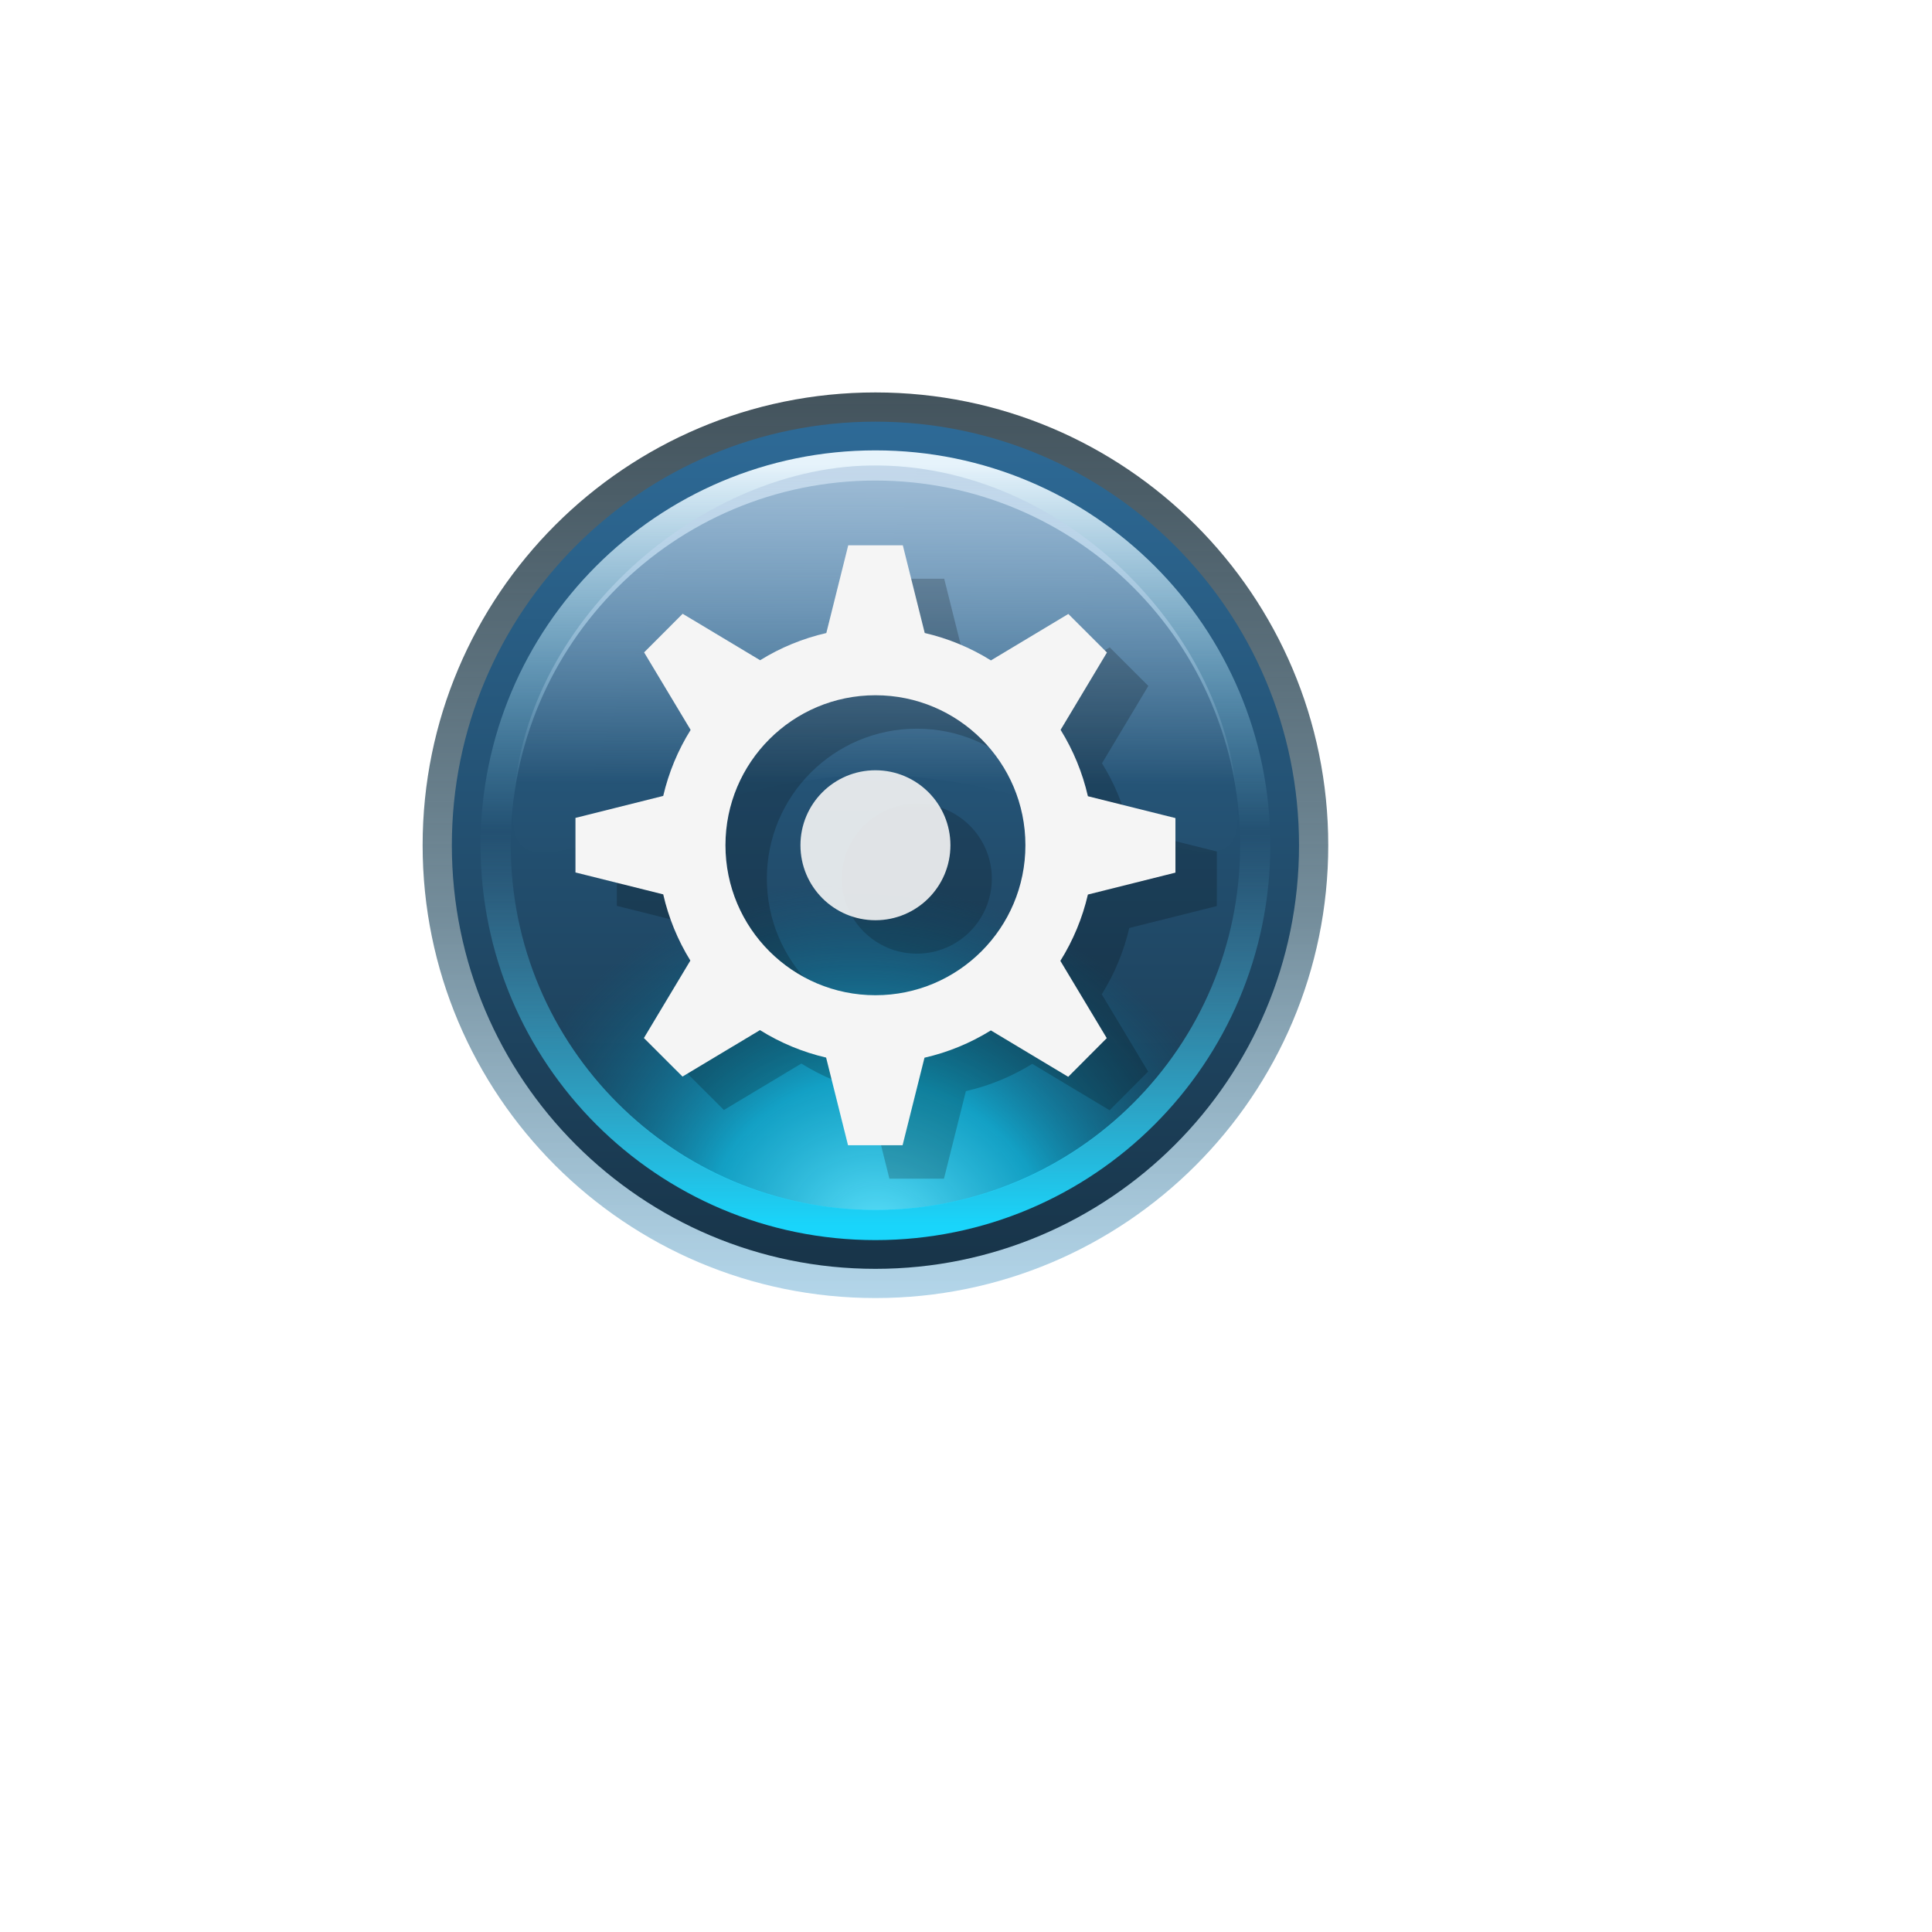
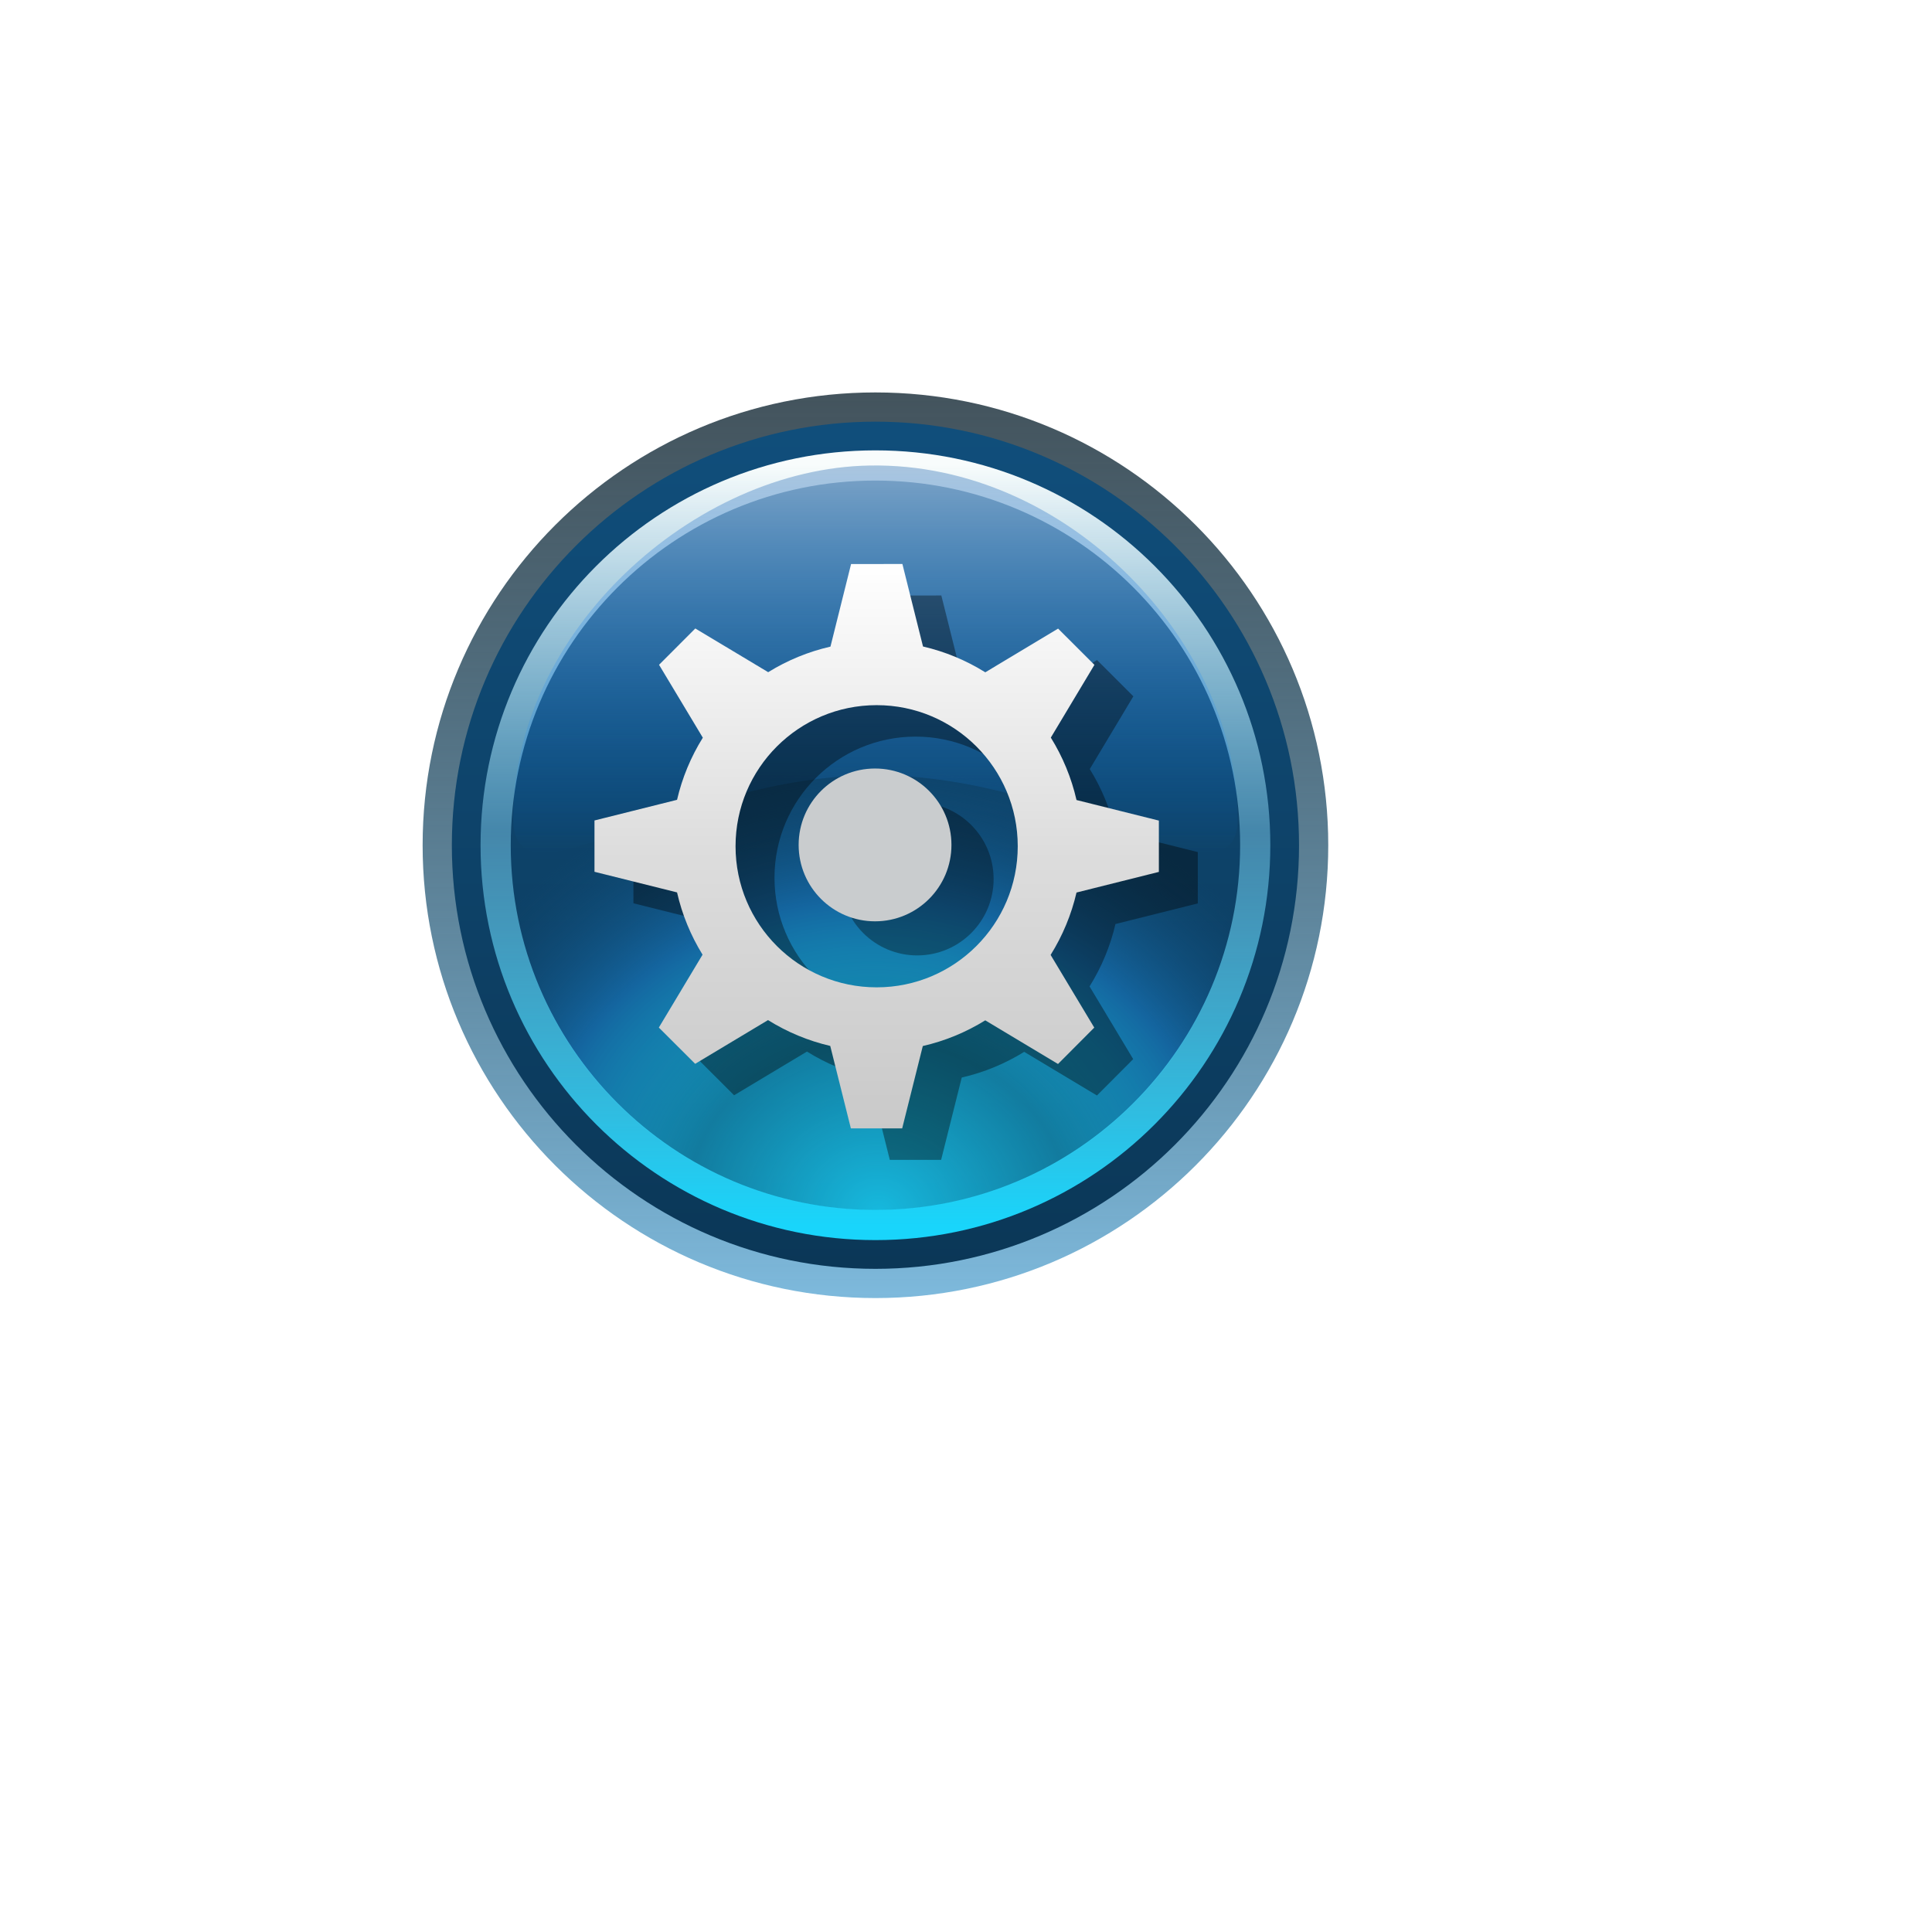
<svg xmlns="http://www.w3.org/2000/svg" xmlns:xlink="http://www.w3.org/1999/xlink" width="64" height="64" viewBox="0 0 64 64" version="1.1" id="svg8">
  <defs id="defs2">
-     <linearGradient id="linearGradient857">
-       <stop style="stop-color:#18354a;stop-opacity:1" offset="0" id="stop853" />
-       <stop style="stop-color:#2e6b98;stop-opacity:1" offset="1" id="stop855" />
+     <linearGradient id="linearGradient854">
+       <stop style="stop-color:#104e7b;stop-opacity:1" offset="0" id="stop849" />
+       <stop style="stop-color:#0b3757;stop-opacity:1" offset="1" id="stop852" />
+     </linearGradient>
+     <linearGradient id="linearGradient856">
+       <stop style="stop-color:#ffffff;stop-opacity:1;" offset="0" id="stop851" />
+       <stop id="stop868" offset="0.504" style="stop-color:#dddddd;stop-opacity:1;" />
+       <stop style="stop-color:#c9c9c9;stop-opacity:1" offset="1" id="stop854" />
    </linearGradient>
    <linearGradient id="linearGradient1836">
-       <stop style="stop-color:#9ecbe5;stop-opacity:0.773" offset="0" id="stop1832" />
-       <stop id="stop1840" offset="0.42" style="stop-color:#607d8d;stop-opacity:0.871;" />
+       <stop style="stop-color:#7ebadd;stop-opacity:1" offset="0" id="stop1832" />
      <stop style="stop-color:#0c212d;stop-opacity:0.772" offset="1" id="stop1834" />
    </linearGradient>
    <linearGradient id="linearGradient1763">
-       <stop style="stop-color:#e6f3fb;stop-opacity:1" offset="0" id="stop1759" />
-       <stop id="stop1769" offset="0.483" style="stop-color:#7ccced;stop-opacity:0.005" />
-       <stop style="stop-color:#64c4ea;stop-opacity:0.104" offset="0.542" id="stop1771" />
+       <stop style="stop-color:#f8fcfc;stop-opacity:1" offset="0" id="stop1759" />
+       <stop id="stop1769" offset="0.483" style="stop-color:#7ccced;stop-opacity:0.496" />
      <stop style="stop-color:#19d5fb;stop-opacity:1" offset="1" id="stop1761" />
    </linearGradient>
-     <radialGradient xlink:href="#linearGradient892" id="radialGradient896" cx="16.765" cy="99.647" fx="16.765" fy="99.647" r="7" gradientTransform="matrix(1.231284,-1.143151,1.34325,1.212542,-210.3415,1072.773)" gradientUnits="userSpaceOnUse" />
+     <radialGradient xlink:href="#linearGradient892" id="radialGradient896" cx="17.281" cy="99.091" fx="17.281" fy="99.091" r="7" gradientTransform="matrix(1.708393,-1.422483,1.6197,1.567821,-245.9046,1042.923)" gradientUnits="userSpaceOnUse" />
    <linearGradient id="linearGradient892">
-       <stop style="stop-color:#5ce1fc;stop-opacity:1" offset="0" id="stop888" />
-       <stop id="stop1773" offset="0.441" style="stop-color:#11b5dc;stop-opacity:0.824" />
-       <stop style="stop-color:#046b90;stop-opacity:0" offset="1" id="stop890" />
+       <stop style="stop-color:#19d5fb;stop-opacity:0.82" offset="0" id="stop888" />
+       <stop id="stop1494" offset="0.388" style="stop-color:#19d5fb;stop-opacity:0.42;" />
+       <stop style="stop-color:#14659f;stop-opacity:1" offset="0.701" id="stop1496" />
+       <stop style="stop-color:#0f4b75;stop-opacity:0.004" offset="1" id="stop890" />
    </linearGradient>
    <linearGradient xlink:href="#linearGradient1763" id="linearGradient1765" x1="-79.57" y1="1100.246" x2="-79.586" y2="1127.793" gradientUnits="userSpaceOnUse" gradientTransform="matrix(0.9149628,0,0,0.9149628,16.73954,142.2332)" />
-     <linearGradient xlink:href="#linearGradient1783" id="linearGradient1785" x1="-79.46" y1="1100.078" x2="-79.5" y2="1111.774" gradientUnits="userSpaceOnUse" gradientTransform="matrix(0.8571429,0,0,0.8984845,12.14286,160.6078)" />
+     <linearGradient xlink:href="#linearGradient1783" id="linearGradient1785" x1="-79.46" y1="1100.078" x2="-79.46" y2="1114.228" gradientUnits="userSpaceOnUse" gradientTransform="matrix(0.8571429,0,0,0.8984845,12.14286,160.6078)" />
    <linearGradient id="linearGradient1783">
-       <stop style="stop-color:#bbd1e6;stop-opacity:0.808" offset="0" id="stop1779" />
-       <stop style="stop-color:#cbe6ff;stop-opacity:0.004" offset="1" id="stop1781" />
+       <stop style="stop-color:#96b8d9;stop-opacity:0.808" offset="0" id="stop1779" />
+       <stop style="stop-color:#007ef2;stop-opacity:0.004" offset="1" id="stop1781" />
    </linearGradient>
    <linearGradient xlink:href="#linearGradient1836" id="linearGradient1838" x1="-78.917" y1="1129.677" x2="-78.917" y2="1098.478" gradientUnits="userSpaceOnUse" gradientTransform="matrix(0.9677419,0,0,0.9677419,20.93548,83.43625)" />
-     <linearGradient xlink:href="#linearGradient857" id="linearGradient859" x1="-56" y1="1175.52" x2="-56" y2="1146.52" gradientUnits="userSpaceOnUse" gradientTransform="matrix(0.9677419,0,0,0.9677419,-1.806455,37.46845)" />
+     <linearGradient xlink:href="#linearGradient856" id="linearGradient858" x1="-56" y1="1151.52" x2="-56" y2="1171.52" gradientUnits="userSpaceOnUse" gradientTransform="matrix(0.9407232,0,0,0.9407232,-3.278874,68.88404)" />
+     <linearGradient xlink:href="#linearGradient854" id="linearGradient857" x1="-56.06" y1="1147.729" x2="-56.06" y2="1175.502" gradientUnits="userSpaceOnUse" />
  </defs>
  <style id="current-color-scheme" type="text/css">
      .ColorScheme-Text {
      }
      .ColorScheme-Background{
      }
      .ColorScheme-Highlight{
      }
      .ColorScheme-ViewText {
      }
      .ColorScheme-ViewBackground{
      }
      .ColorScheme-ViewHover {
      }
      .ColorScheme-ViewFocus{
      }
      .ColorScheme-ButtonText {
      }
      .ColorScheme-ButtonBackground{
      }
      .ColorScheme-ButtonHover {
      }
      .ColorScheme-ButtonFocus{
      }
    </style>
  <g id="layer1" transform="translate(85,-1133.52)" style="display:inline">
    <g id="start-here-kde">
      <rect style="opacity:1;fill:none;fill-opacity:0.237;stroke:none;stroke-width:1;stroke-miterlimit:4;stroke-dasharray:none;stroke-opacity:0.628" id="rect882" width="36" height="36" x="-74" y="1143.52" />
      <ellipse ry="15" rx="15" style="opacity:1;fill:url(#linearGradient1838);fill-opacity:1;stroke:none;stroke-width:2;stroke-miterlimit:4;stroke-dasharray:none;stroke-opacity:1" id="circle920" cx="-56" cy="1161.52" />
-       <ellipse ry="14.032" rx="14.032" cy="1161.52" cx="-56" id="circle898" style="opacity:1;fill:url(#linearGradient859);fill-opacity:1;stroke:none;stroke-width:2;stroke-miterlimit:4;stroke-dasharray:none;stroke-opacity:1" />
+       <ellipse ry="14.032" rx="14.032" cy="1161.52" cx="-56" id="circle898" style="opacity:1;fill:url(#linearGradient857);fill-opacity:1;stroke:none;stroke-width:2;stroke-miterlimit:4;stroke-dasharray:none;stroke-opacity:1" />
      <circle r="12.097" cy="1161.52" cx="-56" id="circle886" style="opacity:1;fill:url(#radialGradient896);fill-opacity:1;stroke:none;stroke-width:2;stroke-miterlimit:4;stroke-dasharray:none;stroke-opacity:1" />
      <path id="path1757" d="M -43.419,1161.52 A 12.581,12.581 0 0 1 -56,1174.1 12.581,12.581 0 0 1 -68.581,1161.52 12.581,12.581 0 0 1 -56,1148.939 a 12.581,12.581 0 0 1 12.581,12.581 z" style="opacity:1;fill:none;fill-opacity:1;stroke:url(#linearGradient1765);stroke-width:1;stroke-linecap:round;stroke-linejoin:round;stroke-miterlimit:4;stroke-dasharray:none;stroke-opacity:1" />
      <path id="path1775" d="m -44,1160.632 c 0,3.164 -5.373,-1.431 -12,-1.431 -6.627,0 -12,4.643 -12,1.431 0,-6.2 5.997,-11.593 11.811,-11.691 6.602,-0.112 12.189,5.912 12.189,11.691 z" style="opacity:1;fill:url(#linearGradient1785);fill-opacity:1;stroke:none;stroke-width:0.5;stroke-linecap:round;stroke-linejoin:round;stroke-miterlimit:4;stroke-dasharray:none;stroke-opacity:1" />
      <g style="fill:#000000;fill-opacity:0.429" transform="translate(1.417969,1.146397)" id="g913">
-         <path id="path909" d="m -56.948,1151.544 -0.726,2.908 a 7.228,7.228 0 0 0 -2.193,0.9 l -2.566,-1.539 -1.277,1.279 1.541,2.568 a 7.228,7.228 0 0 0 -0.908,2.187 l -2.907,0.728 v 1.807 l 2.907,0.726 a 7.228,7.228 0 0 0 0.899,2.193 l -1.539,2.566 1.279,1.277 2.566,-1.539 a 7.228,7.228 0 0 0 2.191,0.91 l 0.726,2.904 h 1.807 l 0.726,-2.9 a 7.228,7.228 0 0 0 2.199,-0.904 l 2.562,1.537 1.277,-1.281 -1.537,-2.56 a 7.228,7.228 0 0 0 0.912,-2.197 l 2.9,-0.726 v -1.807 l -2.9,-0.724 a 7.228,7.228 0 0 0 -0.904,-2.199 l 1.535,-2.562 -1.279,-1.277 -2.564,1.539 a 7.228,7.228 0 0 0 -2.193,-0.908 l -0.726,-2.905 z m 0.901,4.968 a 4.968,4.968 0 0 1 4.968,4.968 4.968,4.968 0 0 1 -4.968,4.968 4.968,4.968 0 0 1 -4.968,-4.968 4.968,4.968 0 0 1 4.968,-4.968 z" style="opacity:1;fill:#000000;fill-opacity:0.207;stroke:none;stroke-width:2;stroke-linecap:round;stroke-linejoin:round;stroke-miterlimit:4;stroke-dasharray:none;stroke-opacity:1" />
-         <circle r="2.484" style="opacity:0.9;fill:#000000;fill-opacity:0.207;stroke:none;stroke-width:1;stroke-linecap:round;stroke-linejoin:round;stroke-miterlimit:4;stroke-dasharray:none;stroke-opacity:1" id="circle911" cx="-56.047" cy="1161.481" />
+         <path id="path909" d="m -56.935,1152.101 -0.683,2.735 a 6.8,6.8 0 0 0 -2.063,0.847 l -2.414,-1.448 -1.201,1.203 1.45,2.416 a 6.8,6.8 0 0 0 -0.854,2.058 l -2.735,0.684 v 1.7 l 2.735,0.683 a 6.8,6.8 0 0 0 0.845,2.063 l -1.448,2.413 1.203,1.201 2.414,-1.448 a 6.8,6.8 0 0 0 2.061,0.856 l 0.683,2.732 h 1.7 l 0.683,-2.728 a 6.8,6.8 0 0 0 2.069,-0.851 l 2.41,1.446 1.201,-1.205 -1.446,-2.408 a 6.8,6.8 0 0 0 0.858,-2.067 l 2.728,-0.683 v -1.7 l -2.728,-0.681 a 6.8,6.8 0 0 0 -0.851,-2.069 l 1.444,-2.41 -1.203,-1.201 -2.412,1.448 a 6.8,6.8 0 0 0 -2.063,-0.854 l -0.683,-2.733 z m 0.847,4.674 a 4.674,4.674 0 0 1 4.674,4.674 4.674,4.674 0 0 1 -4.674,4.674 4.674,4.674 0 0 1 -4.674,-4.674 4.674,4.674 0 0 1 4.674,-4.674 z" style="opacity:1;fill:#000000;fill-opacity:0.376;stroke:none;stroke-width:1.881;stroke-linecap:round;stroke-linejoin:round;stroke-miterlimit:4;stroke-dasharray:none;stroke-opacity:1" />
+         <circle r="2.531" style="opacity:0.9;fill:#000000;fill-opacity:0.376;stroke:none;stroke-width:1.019;stroke-linecap:round;stroke-linejoin:round;stroke-miterlimit:4;stroke-dasharray:none;stroke-opacity:1" id="circle911" cx="-56.034" cy="1161.492" />
      </g>
-       <path id="path2007" d="m -56.901,1151.583 -0.726,2.907 a 7.228,7.228 0 0 0 -2.193,0.901 l -2.566,-1.539 -1.277,1.279 1.541,2.568 a 7.228,7.228 0 0 0 -0.908,2.187 l -2.907,0.728 v 1.807 l 2.907,0.726 a 7.228,7.228 0 0 0 0.899,2.193 l -1.539,2.566 1.279,1.277 2.566,-1.539 a 7.228,7.228 0 0 0 2.191,0.91 l 0.726,2.904 h 1.807 l 0.726,-2.9 a 7.228,7.228 0 0 0 2.199,-0.904 l 2.562,1.537 1.277,-1.281 -1.537,-2.56 a 7.228,7.228 0 0 0 0.912,-2.197 l 2.9,-0.726 v -1.807 l -2.9,-0.724 a 7.228,7.228 0 0 0 -0.904,-2.199 l 1.535,-2.562 -1.279,-1.277 -2.564,1.539 a 7.228,7.228 0 0 0 -2.193,-0.908 l -0.726,-2.905 z M -56,1156.551 a 4.968,4.968 0 0 1 4.968,4.968 A 4.968,4.968 0 0 1 -56,1166.488 4.968,4.968 0 0 1 -60.968,1161.52 4.968,4.968 0 0 1 -56,1156.551 Z" style="opacity:1;fill:#f5f5f5;fill-opacity:1;stroke:none;stroke-width:2;stroke-linecap:round;stroke-linejoin:round;stroke-miterlimit:4;stroke-dasharray:none;stroke-opacity:1" />
-       <circle r="2.484" style="opacity:0.9;fill:#f5f5f5;fill-opacity:1;stroke:none;stroke-width:1;stroke-linecap:round;stroke-linejoin:round;stroke-miterlimit:4;stroke-dasharray:none;stroke-opacity:1" id="circle1868" cx="-56" cy="1161.52" />
+       <path id="path2007" d="m -56.807,1152.205 -0.683,2.735 a 6.8,6.8 0 0 0 -2.063,0.847 l -2.414,-1.448 -1.201,1.203 1.45,2.415 a 6.8,6.8 0 0 0 -0.854,2.058 l -2.735,0.684 v 1.7 l 2.735,0.683 a 6.8,6.8 0 0 0 0.845,2.063 l -1.448,2.414 1.203,1.201 2.414,-1.448 a 6.8,6.8 0 0 0 2.061,0.856 l 0.683,2.731 h 1.7 l 0.683,-2.728 a 6.8,6.8 0 0 0 2.069,-0.851 l 2.41,1.446 1.201,-1.205 -1.446,-2.408 a 6.8,6.8 0 0 0 0.858,-2.067 l 2.728,-0.683 v -1.7 l -2.728,-0.681 a 6.8,6.8 0 0 0 -0.851,-2.068 l 1.444,-2.41 -1.203,-1.201 -2.412,1.448 a 6.8,6.8 0 0 0 -2.063,-0.855 l -0.683,-2.733 z m 0.847,4.674 a 4.674,4.674 0 0 1 4.674,4.674 4.674,4.674 0 0 1 -4.674,4.674 4.674,4.674 0 0 1 -4.674,-4.674 4.674,4.674 0 0 1 4.674,-4.674 z" style="opacity:1;fill:url(#linearGradient858);fill-opacity:1;stroke:none;stroke-width:1.881;stroke-linecap:round;stroke-linejoin:round;stroke-miterlimit:4;stroke-dasharray:none;stroke-opacity:1" />
+       <circle r="2.531" style="opacity:1;fill:#c9ccce;fill-opacity:1;stroke:none;stroke-width:1.019;stroke-linecap:round;stroke-linejoin:round;stroke-miterlimit:4;stroke-dasharray:none;stroke-opacity:1" id="circle1868" cx="-56.013" cy="1161.509" />
    </g>
  </g>
</svg>
